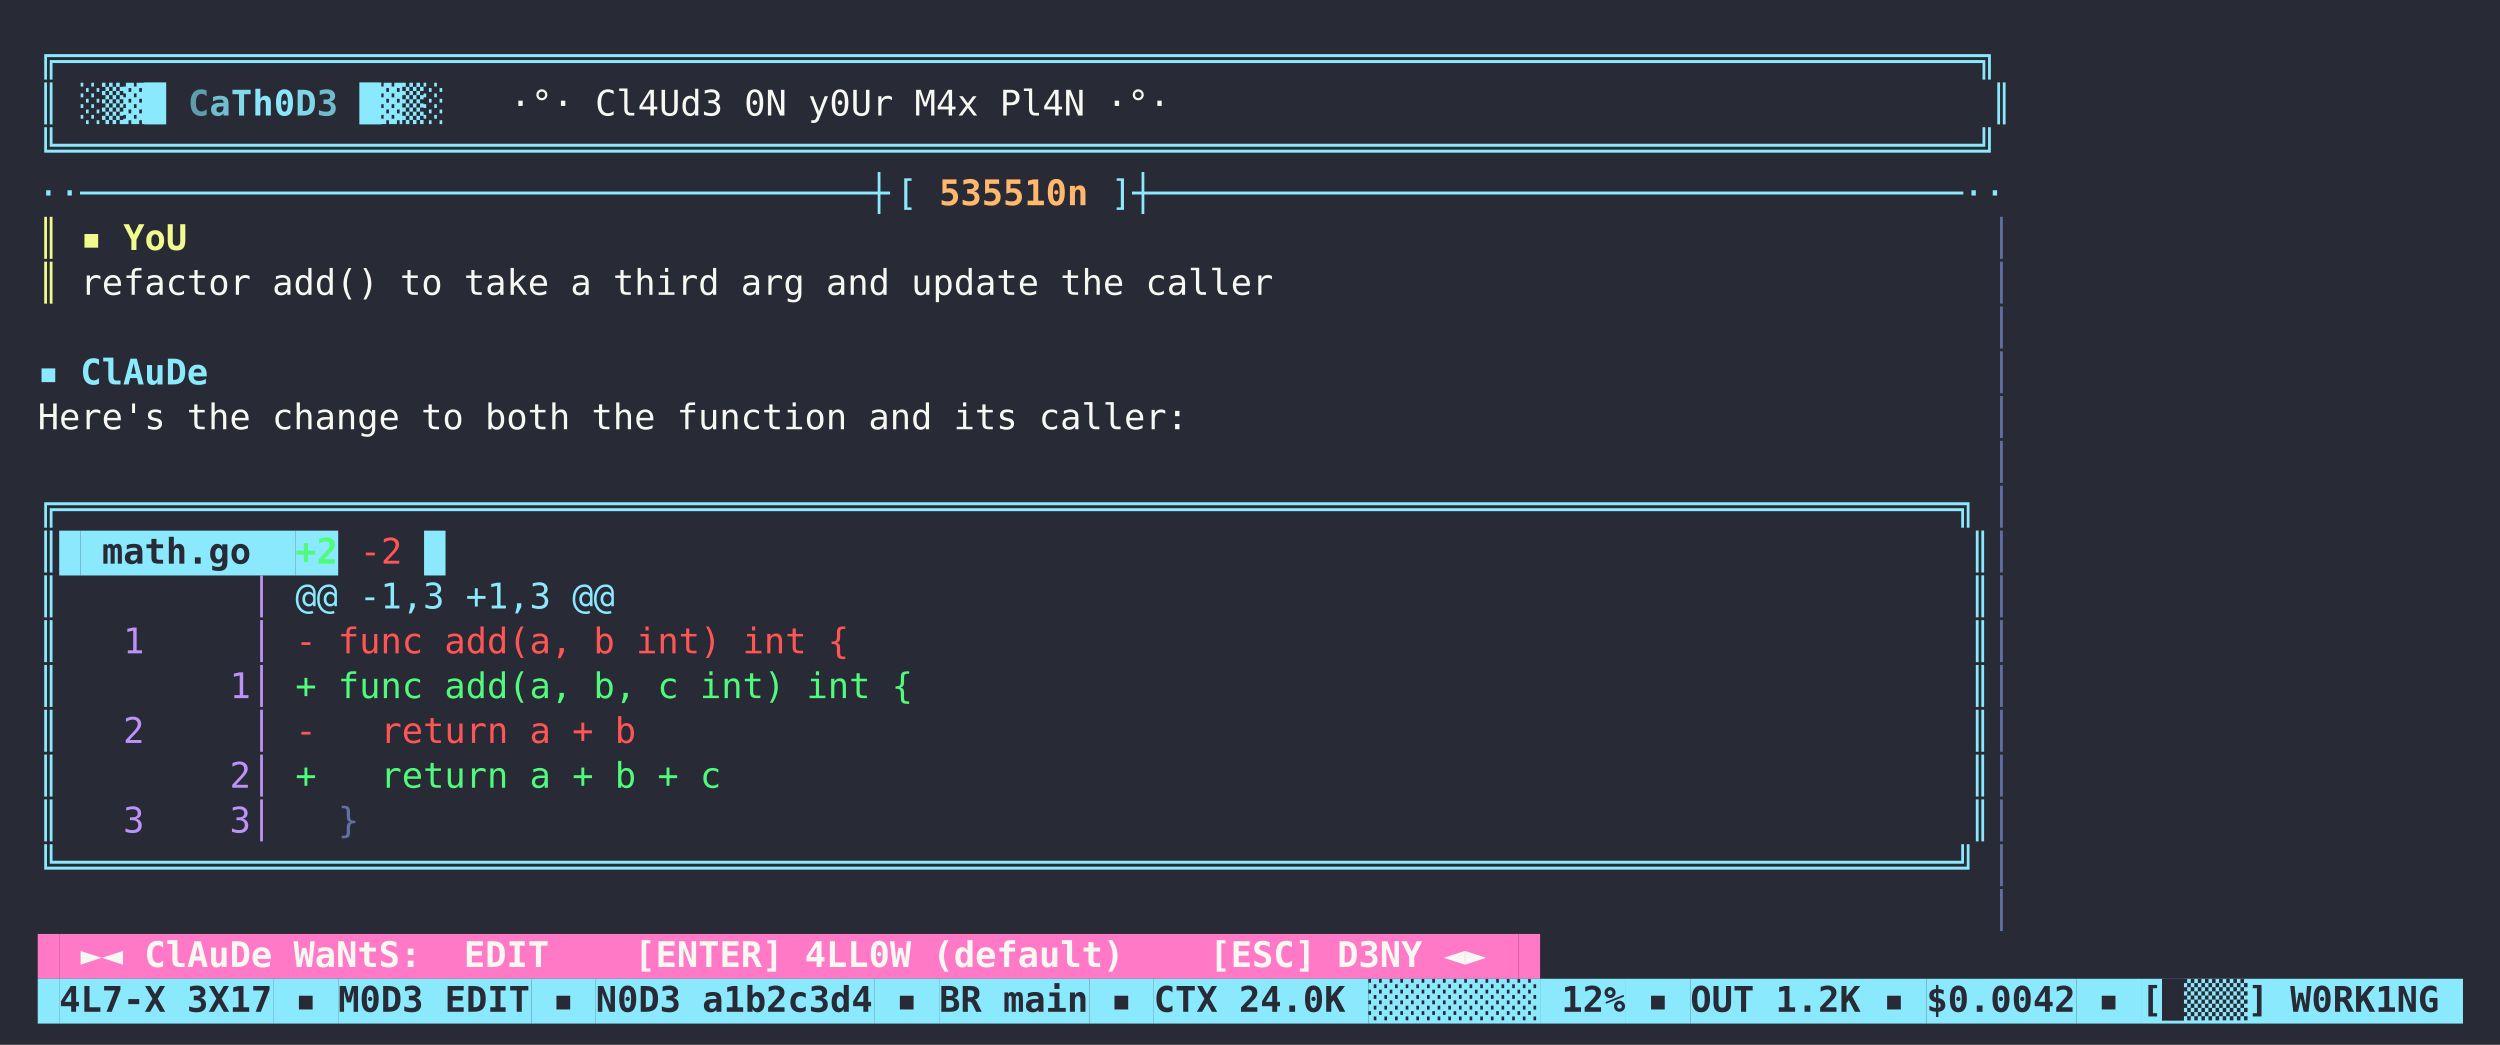
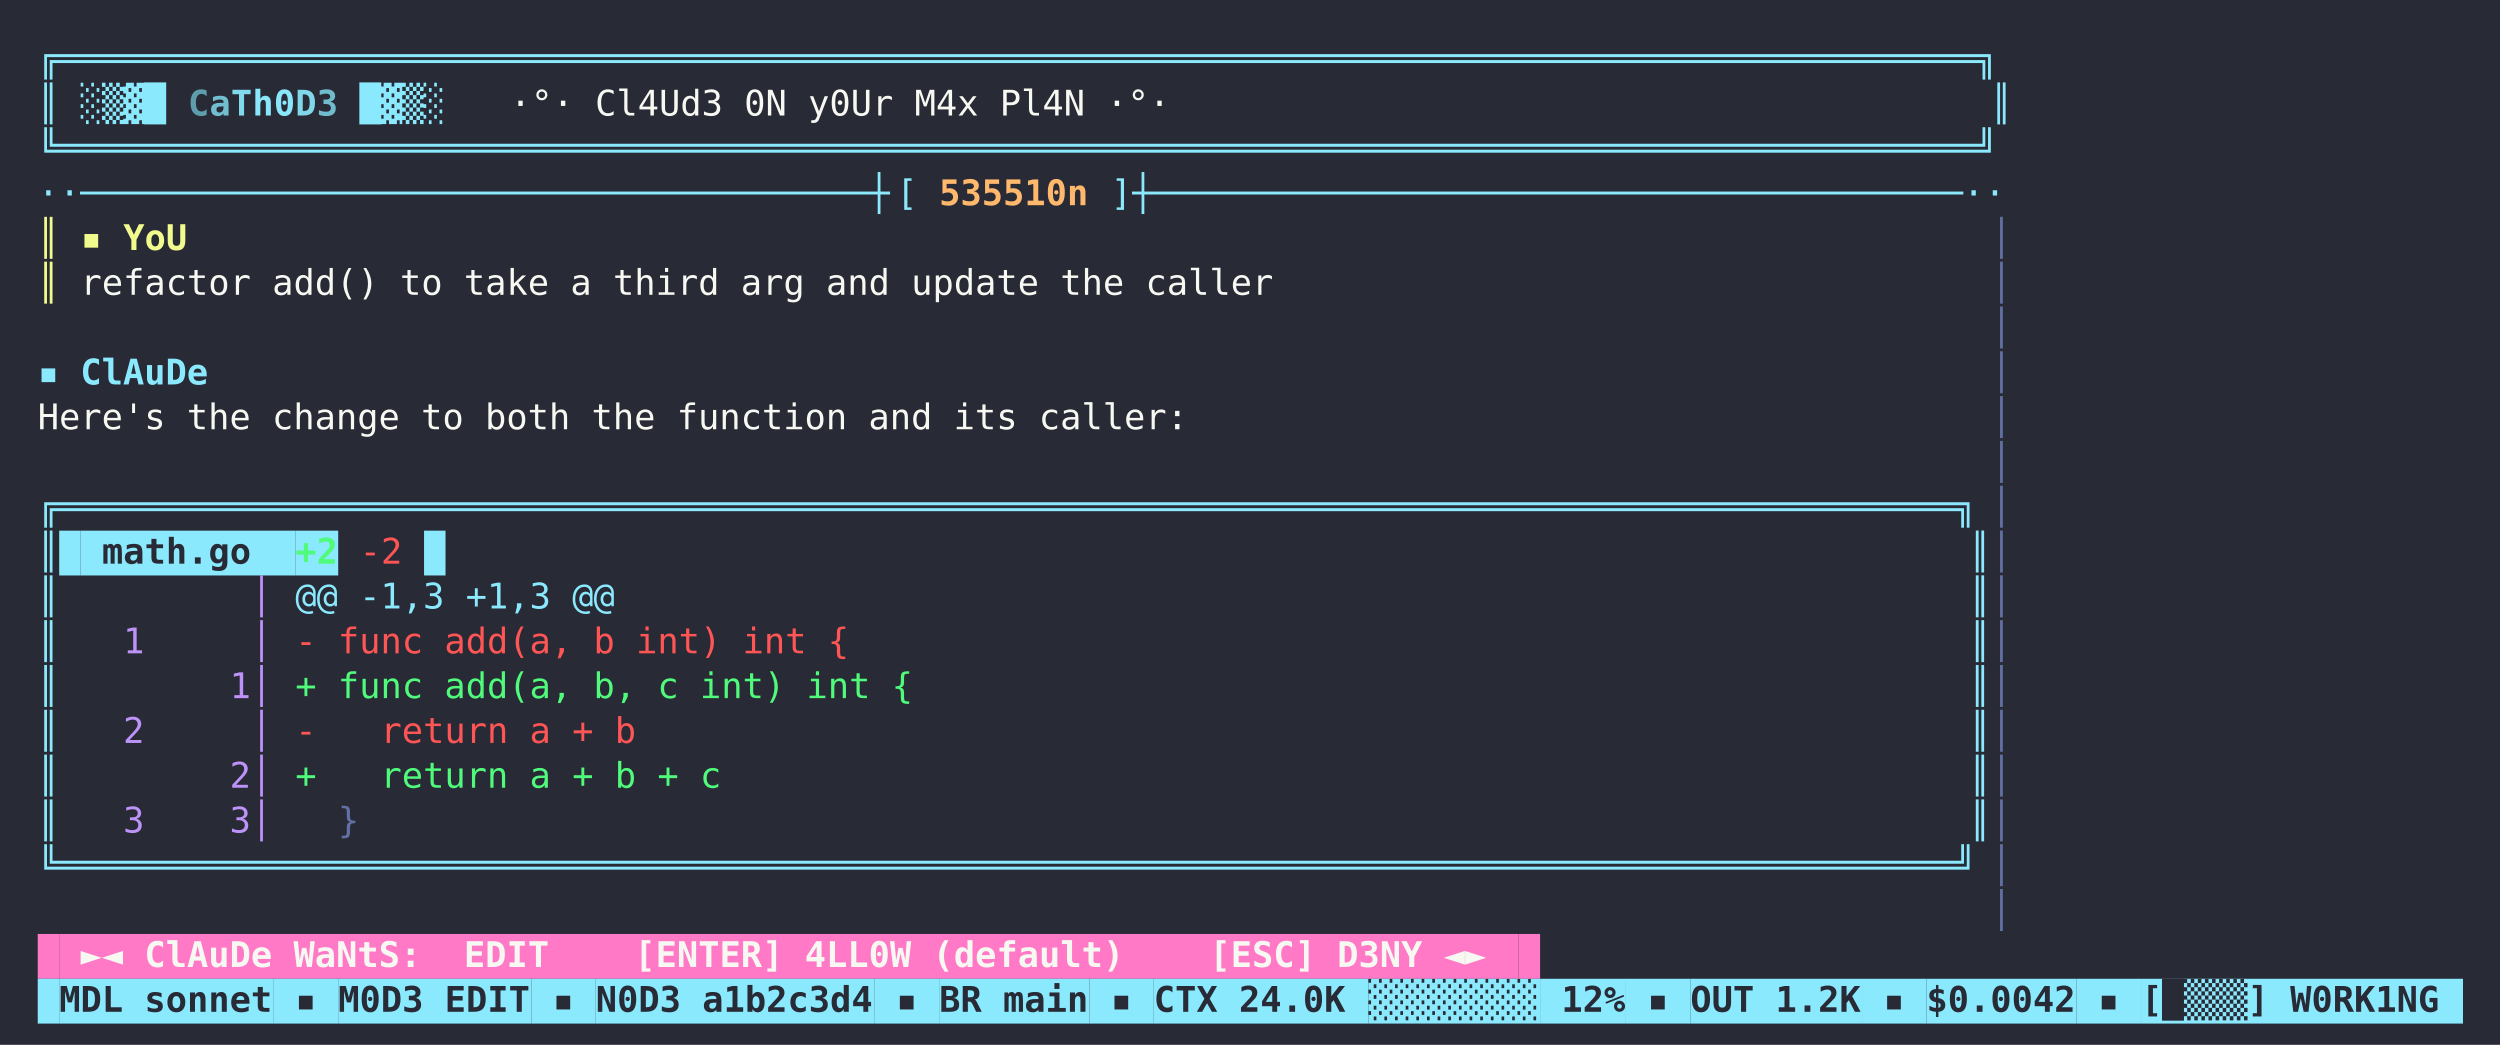
<svg xmlns="http://www.w3.org/2000/svg" width="1060" height="443" viewBox="0 0 1060 443">
  <rect width="1060" height="443" fill="#282a36" />
  <text x="16.0" y="30.0" font-family="ui-monospace,'DejaVu Sans Mono',Menlo,Consolas,monospace" font-size="15" xml:space="preserve">
    <tspan x="16.0" fill="#8be9fd" font-weight="400">╔══════════════════════════════════════════════════════════════════════════════════════════╗</tspan>
  </text>
  <text x="16.0" y="49.0" font-family="ui-monospace,'DejaVu Sans Mono',Menlo,Consolas,monospace" font-size="15" xml:space="preserve">
    <tspan x="16.0" fill="#8be9fd" font-weight="400">║</tspan>
    <tspan x="34.2" fill="#8be9fd" font-weight="400">░▒▓█</tspan>
    <tspan x="79.7" fill="#5e9dab" font-weight="700">C</tspan>
    <tspan x="88.8" fill="#71becf" font-weight="700">a</tspan>
    <tspan x="97.9" fill="#81d9ec" font-weight="700">T</tspan>
    <tspan x="107.0" fill="#8ae7fb" font-weight="700">h</tspan>
    <tspan x="116.1" fill="#8ae7fb" font-weight="700">0</tspan>
    <tspan x="125.2" fill="#80d7ea" font-weight="700">D</tspan>
    <tspan x="134.3" fill="#70bccc" font-weight="700">3</tspan>
    <tspan x="152.5" fill="#8be9fd" font-weight="400">█▓▒░</tspan>
    <tspan x="216.2" fill="#f8f8f2" font-weight="400">·°· Cl4Ud3 0N y0Ur M4x Pl4N ·°·</tspan>
    <tspan x="844.1" fill="#8be9fd" font-weight="400">║</tspan>
  </text>
  <text x="16.0" y="68.0" font-family="ui-monospace,'DejaVu Sans Mono',Menlo,Consolas,monospace" font-size="15" xml:space="preserve">
    <tspan x="16.0" fill="#8be9fd" font-weight="400">╚══════════════════════════════════════════════════════════════════════════════════════════╝</tspan>
  </text>
  <text x="16.0" y="87.0" font-family="ui-monospace,'DejaVu Sans Mono',Menlo,Consolas,monospace" font-size="15" xml:space="preserve">
    <tspan x="16.0" fill="#8be9fd" font-weight="400">··─────────────────────────────────────┼</tspan>
    <tspan x="380.0" fill="#8be9fd" font-weight="400">[ </tspan>
    <tspan x="398.2" fill="#ffb86c" font-weight="700">535510n</tspan>
    <tspan x="461.9" fill="#8be9fd" font-weight="400"> ]</tspan>
    <tspan x="480.1" fill="#8be9fd" font-weight="400">┼──────────────────────────────────────··</tspan>
  </text>
  <text x="16.0" y="106.0" font-family="ui-monospace,'DejaVu Sans Mono',Menlo,Consolas,monospace" font-size="15" xml:space="preserve">
    <tspan x="16.0" fill="#f1fa8c" font-weight="400">║</tspan>
    <tspan x="34.2" fill="#f1fa8c" font-weight="700">▪ YoU</tspan>
    <tspan x="844.1" fill="#6171a3" font-weight="400">│</tspan>
  </text>
  <text x="16.0" y="125.0" font-family="ui-monospace,'DejaVu Sans Mono',Menlo,Consolas,monospace" font-size="15" xml:space="preserve">
    <tspan x="16.0" fill="#f1fa8c" font-weight="400">║</tspan>
    <tspan x="25.1" fill="#f8f8f2" font-weight="400"> refactor add() to take a third arg and update the caller                                 </tspan>
    <tspan x="844.1" fill="#6171a3" font-weight="400">│</tspan>
  </text>
  <text x="16.0" y="144.0" font-family="ui-monospace,'DejaVu Sans Mono',Menlo,Consolas,monospace" font-size="15" xml:space="preserve">
    <tspan x="844.1" fill="#6171a3" font-weight="400">│</tspan>
  </text>
  <text x="16.0" y="163.0" font-family="ui-monospace,'DejaVu Sans Mono',Menlo,Consolas,monospace" font-size="15" xml:space="preserve">
    <tspan x="16.0" fill="#8be9fd" font-weight="700">▪ ClAuDe</tspan>
    <tspan x="844.1" fill="#6171a3" font-weight="400">│</tspan>
  </text>
  <text x="16.0" y="182.0" font-family="ui-monospace,'DejaVu Sans Mono',Menlo,Consolas,monospace" font-size="15" xml:space="preserve">
    <tspan x="16.0" fill="#f8f8f2" font-weight="400">Here's the change to both the function and its caller:                                     </tspan>
    <tspan x="844.1" fill="#6171a3" font-weight="400">│</tspan>
  </text>
  <text x="16.0" y="201.0" font-family="ui-monospace,'DejaVu Sans Mono',Menlo,Consolas,monospace" font-size="15" xml:space="preserve">
    <tspan x="844.1" fill="#6171a3" font-weight="400">│</tspan>
  </text>
  <text x="16.0" y="220.0" font-family="ui-monospace,'DejaVu Sans Mono',Menlo,Consolas,monospace" font-size="15" xml:space="preserve">
    <tspan x="16.0" fill="#8be9fd" font-weight="400">╔═════════════════════════════════════════════════════════════════════════════════════════╗</tspan>
    <tspan x="844.1" fill="#6171a3" font-weight="400">│</tspan>
  </text>
  <rect x="25.1" y="225.0" width="9.1" height="19.0" fill="#8be9fd" />
  <rect x="34.2" y="225.0" width="91.0" height="19.0" fill="#8be9fd" />
  <rect x="125.2" y="225.0" width="18.2" height="19.0" fill="#8be9fd" />
  <rect x="179.8" y="225.0" width="9.1" height="19.0" fill="#8be9fd" />
  <text x="16.0" y="239.0" font-family="ui-monospace,'DejaVu Sans Mono',Menlo,Consolas,monospace" font-size="15" xml:space="preserve">
    <tspan x="16.0" fill="#8be9fd" font-weight="400">║</tspan>
    <tspan x="34.2" fill="#282a36" font-weight="700"> math.go  </tspan>
    <tspan x="125.2" fill="#50fa7b" font-weight="700">+2</tspan>
    <tspan x="152.5" fill="#ff5555" font-weight="400">-2</tspan>
    <tspan x="835.0" fill="#8be9fd" font-weight="400">║</tspan>
    <tspan x="844.1" fill="#6171a3" font-weight="400">│</tspan>
  </text>
  <text x="16.0" y="258.0" font-family="ui-monospace,'DejaVu Sans Mono',Menlo,Consolas,monospace" font-size="15" xml:space="preserve">
    <tspan x="16.0" fill="#8be9fd" font-weight="400">║</tspan>
    <tspan x="25.1" fill="#bd93f9" font-weight="400">         │ </tspan>
    <tspan x="125.2" fill="#8be9fd" font-weight="400">@@ -1,3 +1,3 @@</tspan>
    <tspan x="835.0" fill="#8be9fd" font-weight="400">║</tspan>
    <tspan x="844.1" fill="#6171a3" font-weight="400">│</tspan>
  </text>
  <text x="16.0" y="277.0" font-family="ui-monospace,'DejaVu Sans Mono',Menlo,Consolas,monospace" font-size="15" xml:space="preserve">
    <tspan x="16.0" fill="#8be9fd" font-weight="400">║</tspan>
    <tspan x="25.1" fill="#bd93f9" font-weight="400">   1     │ </tspan>
    <tspan x="125.2" fill="#ff5555" font-weight="400">- func add(a, b int) int {</tspan>
    <tspan x="835.0" fill="#8be9fd" font-weight="400">║</tspan>
    <tspan x="844.1" fill="#6171a3" font-weight="400">│</tspan>
  </text>
  <text x="16.0" y="296.0" font-family="ui-monospace,'DejaVu Sans Mono',Menlo,Consolas,monospace" font-size="15" xml:space="preserve">
    <tspan x="16.0" fill="#8be9fd" font-weight="400">║</tspan>
    <tspan x="25.1" fill="#bd93f9" font-weight="400">        1│ </tspan>
    <tspan x="125.2" fill="#50fa7b" font-weight="400">+ func add(a, b, c int) int {</tspan>
    <tspan x="835.0" fill="#8be9fd" font-weight="400">║</tspan>
    <tspan x="844.1" fill="#6171a3" font-weight="400">│</tspan>
  </text>
  <text x="16.0" y="315.0" font-family="ui-monospace,'DejaVu Sans Mono',Menlo,Consolas,monospace" font-size="15" xml:space="preserve">
    <tspan x="16.0" fill="#8be9fd" font-weight="400">║</tspan>
    <tspan x="25.1" fill="#bd93f9" font-weight="400">   2     │ </tspan>
    <tspan x="125.2" fill="#ff5555" font-weight="400">-   return a + b</tspan>
    <tspan x="835.0" fill="#8be9fd" font-weight="400">║</tspan>
    <tspan x="844.1" fill="#6171a3" font-weight="400">│</tspan>
  </text>
  <text x="16.0" y="334.0" font-family="ui-monospace,'DejaVu Sans Mono',Menlo,Consolas,monospace" font-size="15" xml:space="preserve">
    <tspan x="16.0" fill="#8be9fd" font-weight="400">║</tspan>
    <tspan x="25.1" fill="#bd93f9" font-weight="400">        2│ </tspan>
    <tspan x="125.2" fill="#50fa7b" font-weight="400">+   return a + b + c</tspan>
    <tspan x="835.0" fill="#8be9fd" font-weight="400">║</tspan>
    <tspan x="844.1" fill="#6171a3" font-weight="400">│</tspan>
  </text>
  <text x="16.0" y="353.0" font-family="ui-monospace,'DejaVu Sans Mono',Menlo,Consolas,monospace" font-size="15" xml:space="preserve">
    <tspan x="16.0" fill="#8be9fd" font-weight="400">║</tspan>
    <tspan x="25.1" fill="#bd93f9" font-weight="400">   3    3│ </tspan>
    <tspan x="125.2" fill="#6171a3" font-weight="400">  }</tspan>
    <tspan x="835.0" fill="#8be9fd" font-weight="400">║</tspan>
    <tspan x="844.1" fill="#6171a3" font-weight="400">│</tspan>
  </text>
  <text x="16.0" y="372.0" font-family="ui-monospace,'DejaVu Sans Mono',Menlo,Consolas,monospace" font-size="15" xml:space="preserve">
    <tspan x="16.0" fill="#8be9fd" font-weight="400">╚═════════════════════════════════════════════════════════════════════════════════════════╝</tspan>
    <tspan x="844.1" fill="#6171a3" font-weight="400">│</tspan>
  </text>
  <text x="16.0" y="391.0" font-family="ui-monospace,'DejaVu Sans Mono',Menlo,Consolas,monospace" font-size="15" xml:space="preserve">
    <tspan x="844.1" fill="#6171a3" font-weight="400">│</tspan>
  </text>
  <rect x="16.0" y="396.0" width="9.1" height="19.0" fill="#ff79c6" />
  <rect x="25.1" y="396.0" width="618.8" height="19.0" fill="#ff79c6" />
  <rect x="643.9" y="396.0" width="9.1" height="19.0" fill="#ff79c6" />
  <text x="16.0" y="410.0" font-family="ui-monospace,'DejaVu Sans Mono',Menlo,Consolas,monospace" font-size="15" xml:space="preserve">
    <tspan x="25.1" fill="#f8f8f2" font-weight="700"> ►◄ ClAuDe WaNtS:  EDIT    [ENTER] 4LL0W (default)    [ESC] D3NY ◄► </tspan>
  </text>
  <rect x="16.0" y="415.0" width="9.1" height="19.0" fill="#8be9fd" />
  <rect x="25.1" y="415.0" width="91.0" height="19.0" fill="#8be9fd" />
  <rect x="116.1" y="415.0" width="27.3" height="19.0" fill="#8be9fd" />
  <rect x="143.4" y="415.0" width="81.9" height="19.0" fill="#8be9fd" />
  <rect x="225.3" y="415.0" width="27.3" height="19.0" fill="#8be9fd" />
  <rect x="252.6" y="415.0" width="118.3" height="19.0" fill="#8be9fd" />
  <rect x="370.9" y="415.0" width="27.3" height="19.0" fill="#8be9fd" />
  <rect x="398.2" y="415.0" width="63.7" height="19.0" fill="#8be9fd" />
  <rect x="461.9" y="415.0" width="27.3" height="19.0" fill="#8be9fd" />
  <rect x="489.2" y="415.0" width="91.0" height="19.0" fill="#8be9fd" />
  <rect x="580.2" y="415.0" width="72.8" height="19.0" fill="#8be9fd" />
  <rect x="653.0" y="415.0" width="36.4" height="19.0" fill="#8be9fd" />
  <rect x="689.4" y="415.0" width="27.3" height="19.0" fill="#8be9fd" />
  <rect x="716.7" y="415.0" width="72.8" height="19.0" fill="#8be9fd" />
  <rect x="789.5" y="415.0" width="27.3" height="19.0" fill="#8be9fd" />
  <rect x="816.8" y="415.0" width="63.7" height="19.0" fill="#8be9fd" />
  <rect x="880.5" y="415.0" width="27.3" height="19.0" fill="#8be9fd" />
  <rect x="907.8" y="415.0" width="136.5" height="19.0" fill="#8be9fd" />
  <text x="16.0" y="429.0" font-family="ui-monospace,'DejaVu Sans Mono',Menlo,Consolas,monospace" font-size="15" xml:space="preserve">
-     <tspan x="25.1" fill="#282a36" font-weight="700">4L7-X 3X17</tspan>
+     <tspan x="25.1" fill="#282a36" font-weight="700">MDL sonnet</tspan>
    <tspan x="116.1" fill="#282a36" font-weight="700"> ▪ </tspan>
    <tspan x="143.4" fill="#282a36" font-weight="700">M0D3 EDIT</tspan>
    <tspan x="225.3" fill="#282a36" font-weight="700"> ▪ </tspan>
    <tspan x="252.6" fill="#282a36" font-weight="700">N0D3 a1b2c3d4</tspan>
    <tspan x="370.9" fill="#282a36" font-weight="700"> ▪ </tspan>
    <tspan x="398.2" fill="#282a36" font-weight="700">BR main</tspan>
    <tspan x="461.9" fill="#282a36" font-weight="700"> ▪ </tspan>
    <tspan x="489.2" fill="#282a36" font-weight="700">CTX 24.0K </tspan>
    <tspan x="580.2" fill="#282a36" font-weight="700">░░░░░░░░</tspan>
    <tspan x="653.0" fill="#282a36" font-weight="700"> 12%</tspan>
    <tspan x="689.4" fill="#282a36" font-weight="700"> ▪ </tspan>
    <tspan x="716.7" fill="#282a36" font-weight="700">OUT 1.2K</tspan>
    <tspan x="789.5" fill="#282a36" font-weight="700"> ▪ </tspan>
    <tspan x="816.8" fill="#282a36" font-weight="700">$0.0042</tspan>
    <tspan x="880.5" fill="#282a36" font-weight="700"> ▪ </tspan>
    <tspan x="907.8" fill="#282a36" font-weight="700">[█▒▒▒] W0RK1NG </tspan>
  </text>
</svg>
